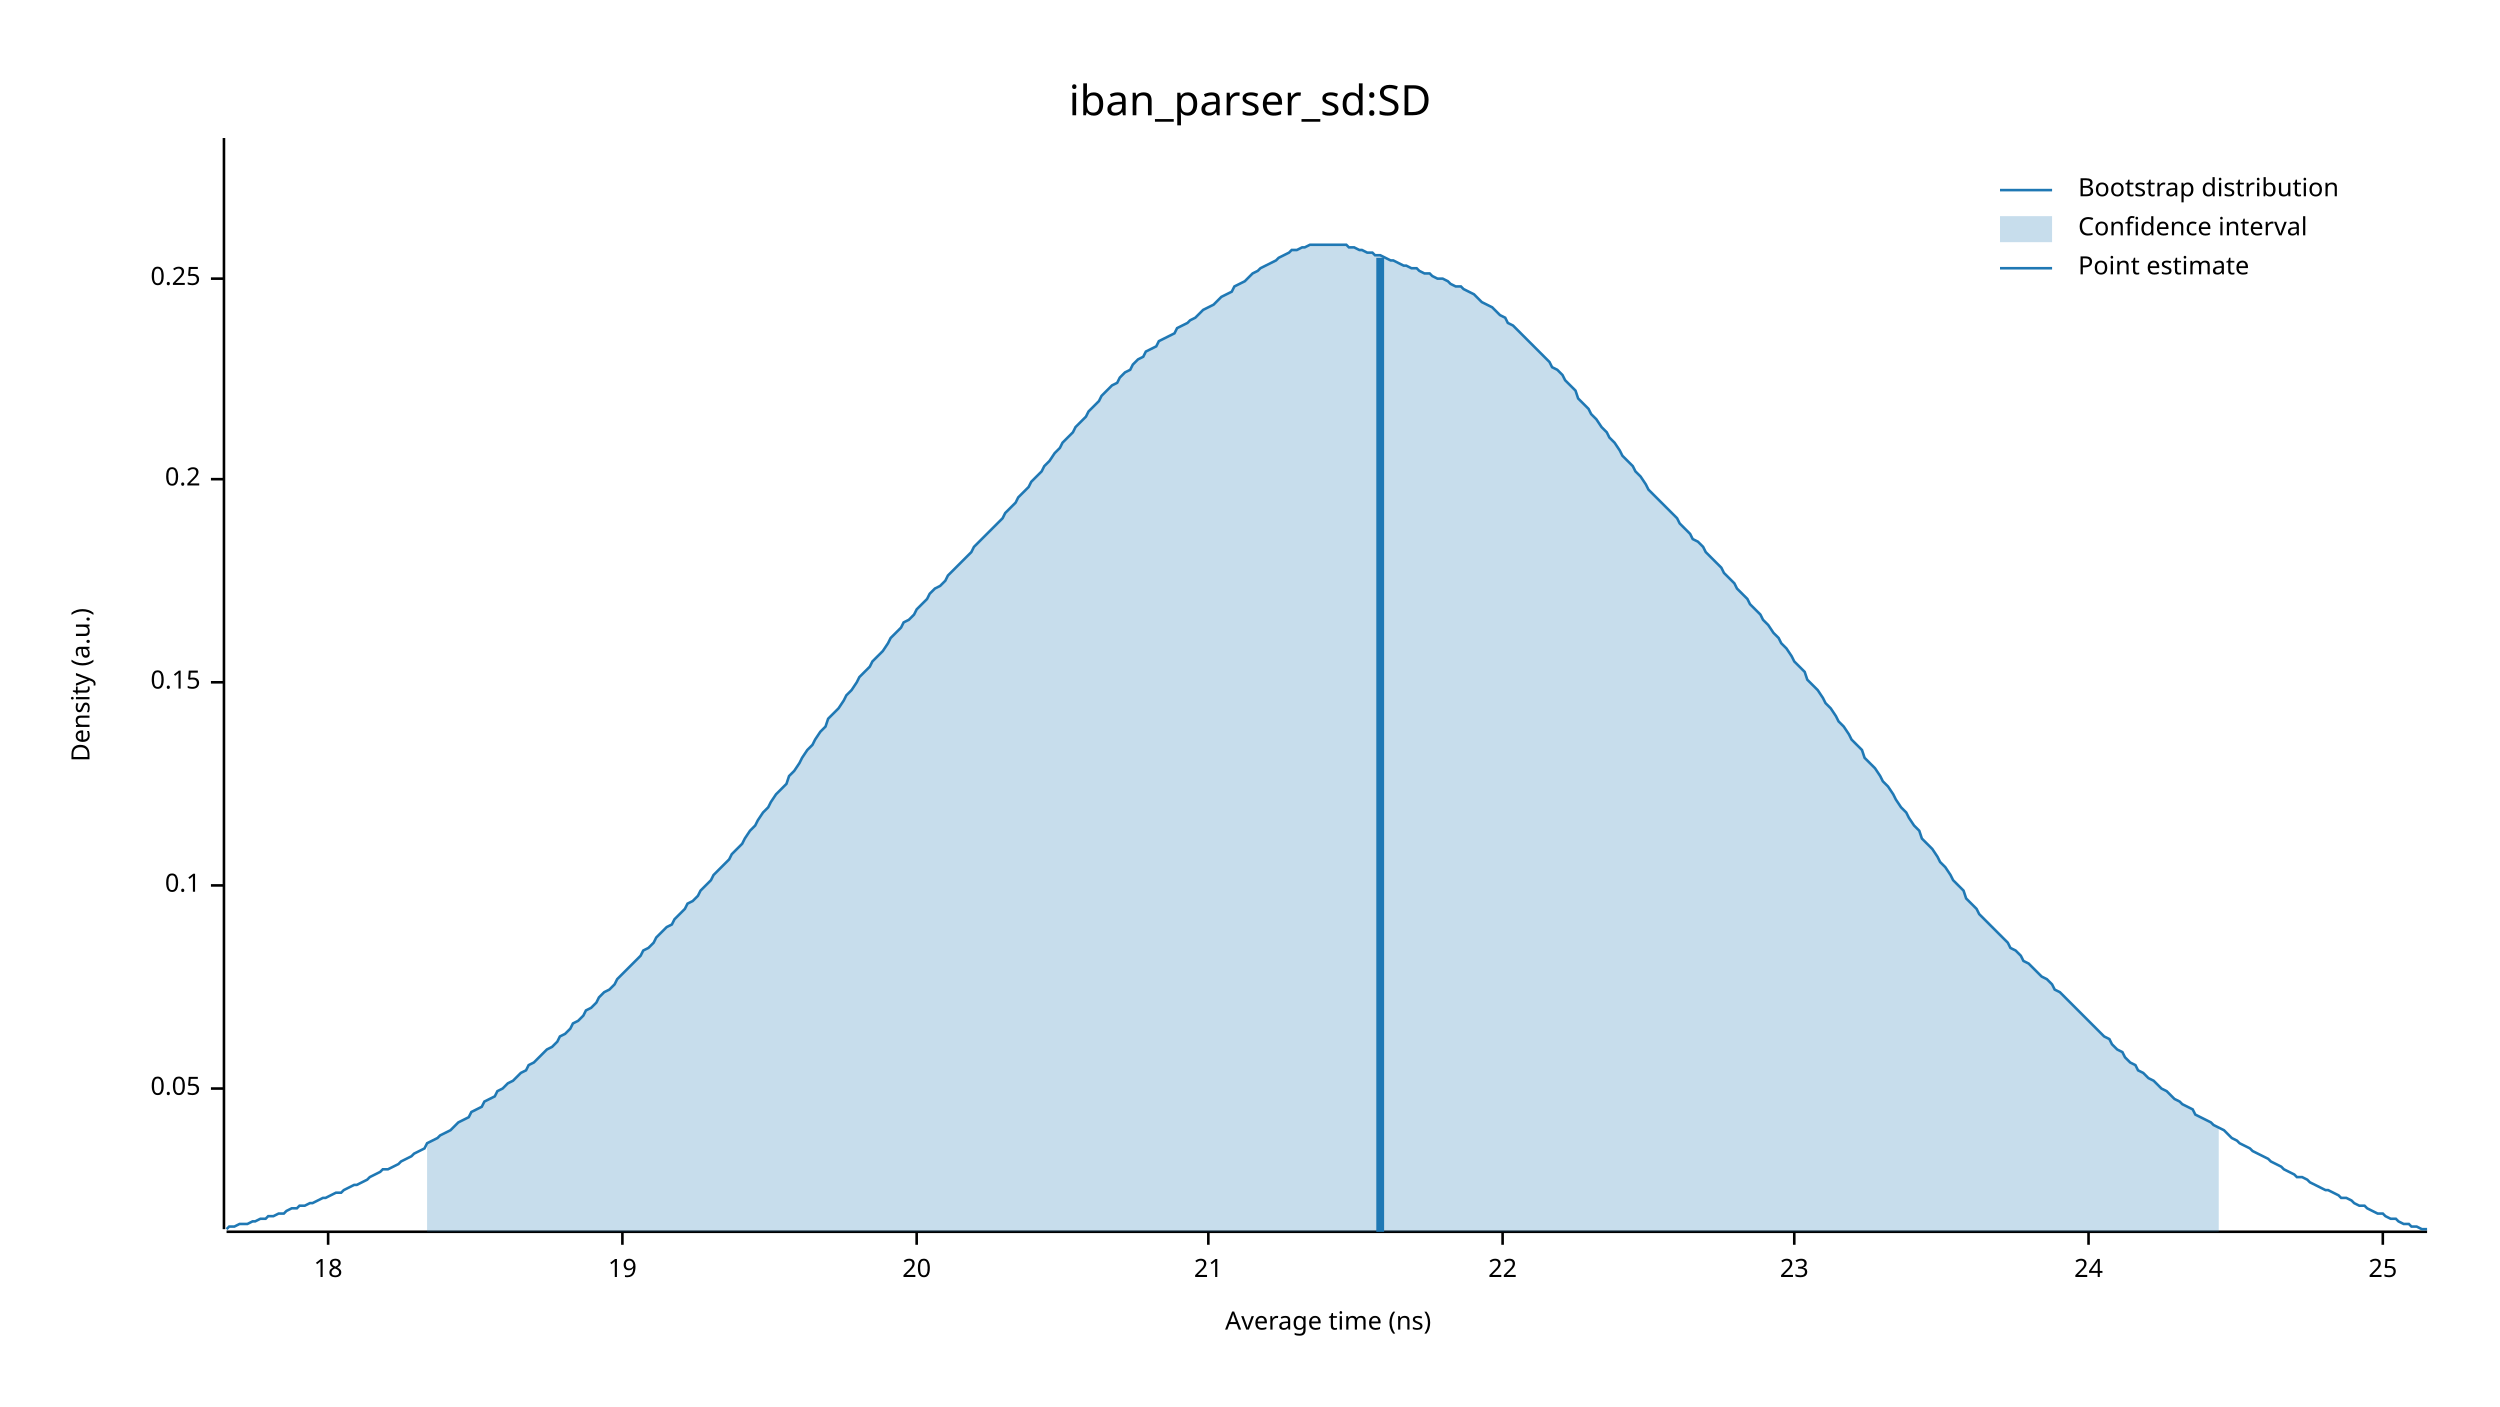
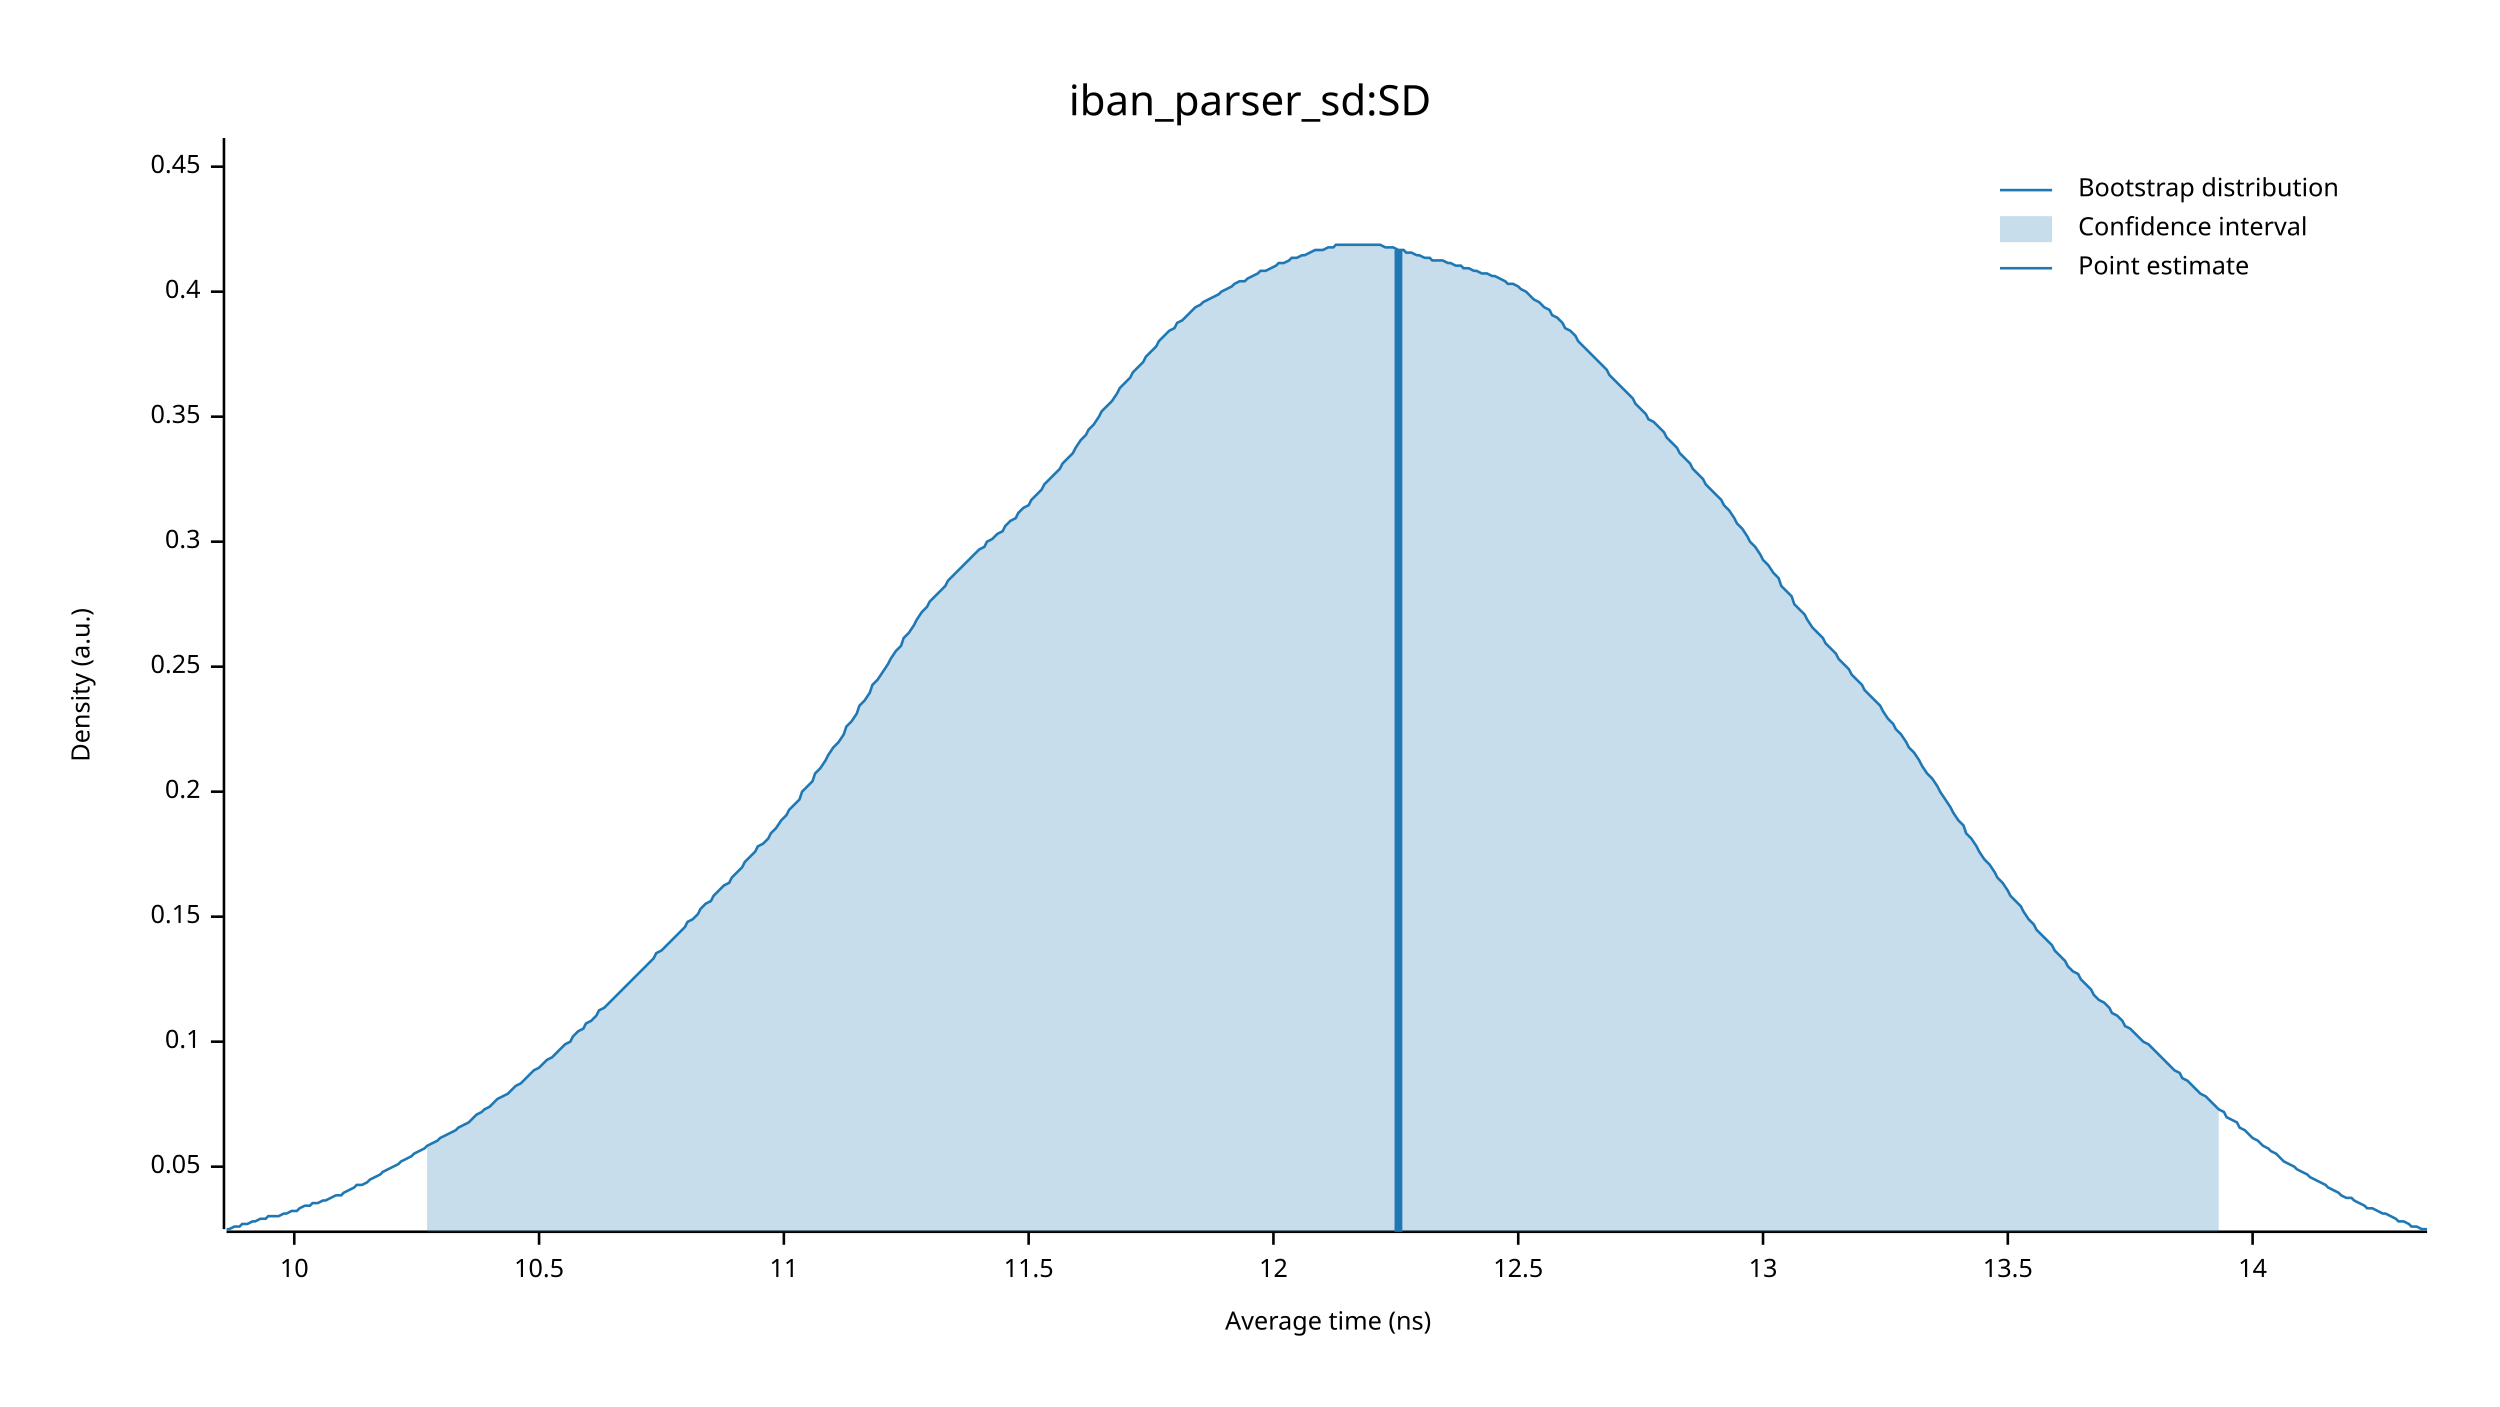
<svg xmlns="http://www.w3.org/2000/svg" width="960" height="540" viewBox="0 0 960 540">
  <text x="480" y="32" dy="0.76em" text-anchor="middle" font-family="sans-serif" font-size="16.129" opacity="1" fill="#000000">
iban_parser_sd:SD
</text>
  <text x="27" y="263" dy="0.76em" text-anchor="middle" font-family="sans-serif" font-size="9.677" opacity="1" fill="#000000" transform="rotate(270, 27, 263)">
Density (a.u.)
</text>
  <text x="510" y="513" dy="-0.5ex" text-anchor="middle" font-family="sans-serif" font-size="9.677" opacity="1" fill="#000000">
Average time (ns)
</text>
  <polyline fill="none" opacity="1" stroke="#000000" stroke-width="1" points="86,53 86,472 " />
-   <text x="77" y="418" dy="0.5ex" text-anchor="end" font-family="sans-serif" font-size="9.677" opacity="1" fill="#000000">
+   <text x="77" y="448" dy="0.5ex" text-anchor="end" font-family="sans-serif" font-size="9.677" opacity="1" fill="#000000">
0.05
</text>
-   <polyline fill="none" opacity="1" stroke="#000000" stroke-width="1" points="81,418 86,418 " />
-   <text x="77" y="340" dy="0.5ex" text-anchor="end" font-family="sans-serif" font-size="9.677" opacity="1" fill="#000000">
+   <polyline fill="none" opacity="1" stroke="#000000" stroke-width="1" points="81,448 86,448 " />
+   <text x="77" y="400" dy="0.5ex" text-anchor="end" font-family="sans-serif" font-size="9.677" opacity="1" fill="#000000">
0.1
</text>
-   <polyline fill="none" opacity="1" stroke="#000000" stroke-width="1" points="81,340 86,340 " />
-   <text x="77" y="262" dy="0.5ex" text-anchor="end" font-family="sans-serif" font-size="9.677" opacity="1" fill="#000000">
+   <polyline fill="none" opacity="1" stroke="#000000" stroke-width="1" points="81,400 86,400 " />
+   <text x="77" y="352" dy="0.5ex" text-anchor="end" font-family="sans-serif" font-size="9.677" opacity="1" fill="#000000">
0.15
</text>
-   <polyline fill="none" opacity="1" stroke="#000000" stroke-width="1" points="81,262 86,262 " />
-   <text x="77" y="184" dy="0.5ex" text-anchor="end" font-family="sans-serif" font-size="9.677" opacity="1" fill="#000000">
+   <polyline fill="none" opacity="1" stroke="#000000" stroke-width="1" points="81,352 86,352 " />
+   <text x="77" y="304" dy="0.5ex" text-anchor="end" font-family="sans-serif" font-size="9.677" opacity="1" fill="#000000">
0.2
</text>
-   <polyline fill="none" opacity="1" stroke="#000000" stroke-width="1" points="81,184 86,184 " />
-   <text x="77" y="107" dy="0.5ex" text-anchor="end" font-family="sans-serif" font-size="9.677" opacity="1" fill="#000000">
+   <polyline fill="none" opacity="1" stroke="#000000" stroke-width="1" points="81,304 86,304 " />
+   <text x="77" y="256" dy="0.5ex" text-anchor="end" font-family="sans-serif" font-size="9.677" opacity="1" fill="#000000">
0.25
</text>
-   <polyline fill="none" opacity="1" stroke="#000000" stroke-width="1" points="81,107 86,107 " />
+   <polyline fill="none" opacity="1" stroke="#000000" stroke-width="1" points="81,256 86,256 " />
+   <text x="77" y="208" dy="0.5ex" text-anchor="end" font-family="sans-serif" font-size="9.677" opacity="1" fill="#000000">
+ 0.3
+ </text>
+   <polyline fill="none" opacity="1" stroke="#000000" stroke-width="1" points="81,208 86,208 " />
+   <text x="77" y="160" dy="0.5ex" text-anchor="end" font-family="sans-serif" font-size="9.677" opacity="1" fill="#000000">
+ 0.35
+ </text>
+   <polyline fill="none" opacity="1" stroke="#000000" stroke-width="1" points="81,160 86,160 " />
+   <text x="77" y="112" dy="0.5ex" text-anchor="end" font-family="sans-serif" font-size="9.677" opacity="1" fill="#000000">
+ 0.4
+ </text>
+   <polyline fill="none" opacity="1" stroke="#000000" stroke-width="1" points="81,112 86,112 " />
+   <text x="77" y="64" dy="0.5ex" text-anchor="end" font-family="sans-serif" font-size="9.677" opacity="1" fill="#000000">
+ 0.45
+ </text>
+   <polyline fill="none" opacity="1" stroke="#000000" stroke-width="1" points="81,64 86,64 " />
  <polyline fill="none" opacity="1" stroke="#000000" stroke-width="1" points="87,473 932,473 " />
-   <text x="126" y="483" dy="0.76em" text-anchor="middle" font-family="sans-serif" font-size="9.677" opacity="1" fill="#000000">
- 18
+   <text x="113" y="483" dy="0.76em" text-anchor="middle" font-family="sans-serif" font-size="9.677" opacity="1" fill="#000000">
+ 10
</text>
-   <polyline fill="none" opacity="1" stroke="#000000" stroke-width="1" points="126,473 126,478 " />
-   <text x="239" y="483" dy="0.76em" text-anchor="middle" font-family="sans-serif" font-size="9.677" opacity="1" fill="#000000">
- 19
+   <polyline fill="none" opacity="1" stroke="#000000" stroke-width="1" points="113,473 113,478 " />
+   <text x="207" y="483" dy="0.76em" text-anchor="middle" font-family="sans-serif" font-size="9.677" opacity="1" fill="#000000">
+ 10.5
</text>
-   <polyline fill="none" opacity="1" stroke="#000000" stroke-width="1" points="239,473 239,478 " />
-   <text x="352" y="483" dy="0.76em" text-anchor="middle" font-family="sans-serif" font-size="9.677" opacity="1" fill="#000000">
- 20
+   <polyline fill="none" opacity="1" stroke="#000000" stroke-width="1" points="207,473 207,478 " />
+   <text x="301" y="483" dy="0.76em" text-anchor="middle" font-family="sans-serif" font-size="9.677" opacity="1" fill="#000000">
+ 11
</text>
-   <polyline fill="none" opacity="1" stroke="#000000" stroke-width="1" points="352,473 352,478 " />
-   <text x="464" y="483" dy="0.76em" text-anchor="middle" font-family="sans-serif" font-size="9.677" opacity="1" fill="#000000">
- 21
+   <polyline fill="none" opacity="1" stroke="#000000" stroke-width="1" points="301,473 301,478 " />
+   <text x="395" y="483" dy="0.76em" text-anchor="middle" font-family="sans-serif" font-size="9.677" opacity="1" fill="#000000">
+ 11.5
</text>
-   <polyline fill="none" opacity="1" stroke="#000000" stroke-width="1" points="464,473 464,478 " />
-   <text x="577" y="483" dy="0.76em" text-anchor="middle" font-family="sans-serif" font-size="9.677" opacity="1" fill="#000000">
- 22
+   <polyline fill="none" opacity="1" stroke="#000000" stroke-width="1" points="395,473 395,478 " />
+   <text x="489" y="483" dy="0.76em" text-anchor="middle" font-family="sans-serif" font-size="9.677" opacity="1" fill="#000000">
+ 12
</text>
-   <polyline fill="none" opacity="1" stroke="#000000" stroke-width="1" points="577,473 577,478 " />
-   <text x="689" y="483" dy="0.76em" text-anchor="middle" font-family="sans-serif" font-size="9.677" opacity="1" fill="#000000">
- 23
+   <polyline fill="none" opacity="1" stroke="#000000" stroke-width="1" points="489,473 489,478 " />
+   <text x="583" y="483" dy="0.76em" text-anchor="middle" font-family="sans-serif" font-size="9.677" opacity="1" fill="#000000">
+ 12.5
</text>
-   <polyline fill="none" opacity="1" stroke="#000000" stroke-width="1" points="689,473 689,478 " />
-   <text x="802" y="483" dy="0.76em" text-anchor="middle" font-family="sans-serif" font-size="9.677" opacity="1" fill="#000000">
- 24
+   <polyline fill="none" opacity="1" stroke="#000000" stroke-width="1" points="583,473 583,478 " />
+   <text x="677" y="483" dy="0.76em" text-anchor="middle" font-family="sans-serif" font-size="9.677" opacity="1" fill="#000000">
+ 13
</text>
-   <polyline fill="none" opacity="1" stroke="#000000" stroke-width="1" points="802,473 802,478 " />
-   <text x="915" y="483" dy="0.76em" text-anchor="middle" font-family="sans-serif" font-size="9.677" opacity="1" fill="#000000">
- 25
+   <polyline fill="none" opacity="1" stroke="#000000" stroke-width="1" points="677,473 677,478 " />
+   <text x="771" y="483" dy="0.76em" text-anchor="middle" font-family="sans-serif" font-size="9.677" opacity="1" fill="#000000">
+ 13.5
</text>
-   <polyline fill="none" opacity="1" stroke="#000000" stroke-width="1" points="915,473 915,478 " />
-   <polyline fill="none" opacity="1" stroke="#1F78B4" stroke-width="1" points="87,472 88,471 90,471 92,470 93,470 95,470 97,469 98,469 100,468 102,468 103,467 105,467 107,466 109,466 110,465 112,464 114,464 115,463 117,463 119,462 120,462 122,461 124,460 125,460 127,459 129,458 131,458 132,457 134,456 136,455 137,455 139,454 141,453 142,452 144,451 146,450 147,449 149,449 151,448 153,447 154,446 156,445 158,444 159,443 161,442 163,441 164,439 166,438 168,437 169,436 171,435 173,434 175,432 176,431 178,430 180,429 181,427 183,426 185,425 186,423 188,422 190,421 191,419 193,418 195,416 197,415 198,414 200,412 202,411 203,409 205,408 207,406 208,405 210,403 212,402 214,400 215,398 217,397 219,395 220,393 222,392 224,390 225,388 227,387 229,385 230,383 232,381 234,380 236,378 237,376 239,374 241,372 242,371 244,369 246,367 247,365 249,364 251,362 252,360 254,358 256,356 258,355 259,353 261,351 263,349 264,347 266,346 268,344 269,342 271,340 273,338 274,336 276,334 278,332 280,330 281,328 283,326 285,324 286,322 288,319 290,317 291,315 293,312 295,310 296,308 298,305 300,303 302,301 303,298 305,296 307,293 308,291 310,288 312,286 313,284 315,281 317,279 318,276 320,274 322,272 324,269 325,267 327,265 329,262 330,260 332,258 334,256 335,254 337,252 339,250 341,247 342,245 344,243 346,241 347,239 349,238 351,236 352,234 354,232 356,230 357,228 359,226 361,225 363,223 364,221 366,219 368,217 369,216 371,214 373,212 374,210 376,208 378,206 379,205 381,203 383,201 385,199 386,197 388,195 390,193 391,191 393,189 395,187 396,185 398,183 400,181 401,179 403,177 405,174 407,172 408,170 410,168 412,166 413,164 415,162 417,160 418,158 420,156 422,154 423,152 425,150 427,148 429,147 430,145 432,143 434,142 435,140 437,138 439,137 440,135 442,134 444,133 445,131 447,130 449,129 451,128 452,126 454,125 456,124 457,123 459,122 461,120 462,119 464,118 466,117 468,115 469,114 471,113 473,112 474,110 476,109 478,108 479,107 481,105 483,104 484,103 486,102 488,101 490,100 491,99 493,98 495,97 496,96 498,96 500,95 501,95 503,94 505,94 506,94 508,94 510,94 512,94 513,94 515,94 517,94 518,95 520,95 522,96 523,96 525,97 527,97 528,98 530,98 532,99 534,100 535,100 537,101 539,102 540,102 542,103 544,103 545,104 547,105 549,105 550,106 552,107 554,107 556,108 557,109 559,110 561,110 562,111 564,112 566,113 567,114 569,116 571,117 573,118 574,119 576,121 578,122 579,124 581,125 583,127 584,128 586,130 588,132 589,133 591,135 593,137 595,139 596,141 598,142 600,144 601,146 603,148 605,150 606,153 608,155 610,157 611,159 613,161 615,164 617,166 618,168 620,170 622,173 623,175 625,177 627,179 628,181 630,183 632,186 633,188 635,190 637,192 639,194 640,195 642,197 644,199 645,201 647,203 649,205 650,207 652,208 654,210 655,212 657,214 659,216 661,218 662,220 664,222 666,224 667,226 669,228 671,230 672,232 674,234 676,236 677,238 679,240 681,243 683,245 684,247 686,249 688,252 689,254 691,256 693,258 694,261 696,263 698,265 700,268 701,270 703,272 705,275 706,277 708,279 710,282 711,284 713,286 715,288 716,291 718,293 720,295 722,298 723,300 725,302 727,305 728,307 730,310 732,312 733,314 735,317 737,319 738,322 740,324 742,326 744,329 745,331 747,333 749,336 750,338 752,340 754,342 755,345 757,347 759,349 760,351 762,353 764,355 766,357 767,358 769,360 771,362 772,364 774,365 776,367 777,369 779,370 781,372 782,373 784,375 786,376 788,378 789,380 791,381 793,383 794,384 796,386 798,388 799,389 801,391 803,393 804,394 806,396 808,398 810,399 811,401 813,403 815,404 816,406 818,408 820,409 821,411 823,412 825,414 827,415 828,416 830,418 832,419 833,420 835,422 837,423 838,424 840,425 842,426 843,428 845,429 847,430 849,431 850,432 852,433 854,434 855,435 857,437 859,438 860,439 862,440 864,441 865,442 867,443 869,444 871,445 872,446 874,447 876,448 877,449 879,450 881,451 882,452 884,452 886,453 887,454 889,455 891,456 893,457 894,457 896,458 898,459 899,460 901,460 903,461 904,462 906,463 908,463 909,464 911,465 913,466 915,466 916,467 918,468 920,468 921,469 923,470 925,470 926,471 928,471 930,472 932,472 " />
-   <polygon opacity="0.25" fill="#1F78B4" points="164,439 166,438 168,437 169,436 171,435 173,434 175,432 176,431 178,430 180,429 181,427 183,426 185,425 186,423 188,422 190,421 191,419 193,418 195,416 197,415 198,414 200,412 202,411 203,409 205,408 207,406 208,405 210,403 212,402 214,400 215,398 217,397 219,395 220,393 222,392 224,390 225,388 227,387 229,385 230,383 232,381 234,380 236,378 237,376 239,374 241,372 242,371 244,369 246,367 247,365 249,364 251,362 252,360 254,358 256,356 258,355 259,353 261,351 263,349 264,347 266,346 268,344 269,342 271,340 273,338 274,336 276,334 278,332 280,330 281,328 283,326 285,324 286,322 288,319 290,317 291,315 293,312 295,310 296,308 298,305 300,303 302,301 303,298 305,296 307,293 308,291 310,288 312,286 313,284 315,281 317,279 318,276 320,274 322,272 324,269 325,267 327,265 329,262 330,260 332,258 334,256 335,254 337,252 339,250 341,247 342,245 344,243 346,241 347,239 349,238 351,236 352,234 354,232 356,230 357,228 359,226 361,225 363,223 364,221 366,219 368,217 369,216 371,214 373,212 374,210 376,208 378,206 379,205 381,203 383,201 385,199 386,197 388,195 390,193 391,191 393,189 395,187 396,185 398,183 400,181 401,179 403,177 405,174 407,172 408,170 410,168 412,166 413,164 415,162 417,160 418,158 420,156 422,154 423,152 425,150 427,148 429,147 430,145 432,143 434,142 435,140 437,138 439,137 440,135 442,134 444,133 445,131 447,130 449,129 451,128 452,126 454,125 456,124 457,123 459,122 461,120 462,119 464,118 466,117 468,115 469,114 471,113 473,112 474,110 476,109 478,108 479,107 481,105 483,104 484,103 486,102 488,101 490,100 491,99 493,98 495,97 496,96 498,96 500,95 501,95 503,94 505,94 506,94 508,94 510,94 512,94 513,94 515,94 517,94 518,95 520,95 522,96 523,96 525,97 527,97 528,98 530,98 532,99 534,100 535,100 537,101 539,102 540,102 542,103 544,103 545,104 547,105 549,105 550,106 552,107 554,107 556,108 557,109 559,110 561,110 562,111 564,112 566,113 567,114 569,116 571,117 573,118 574,119 576,121 578,122 579,124 581,125 583,127 584,128 586,130 588,132 589,133 591,135 593,137 595,139 596,141 598,142 600,144 601,146 603,148 605,150 606,153 608,155 610,157 611,159 613,161 615,164 617,166 618,168 620,170 622,173 623,175 625,177 627,179 628,181 630,183 632,186 633,188 635,190 637,192 639,194 640,195 642,197 644,199 645,201 647,203 649,205 650,207 652,208 654,210 655,212 657,214 659,216 661,218 662,220 664,222 666,224 667,226 669,228 671,230 672,232 674,234 676,236 677,238 679,240 681,243 683,245 684,247 686,249 688,252 689,254 691,256 693,258 694,261 696,263 698,265 700,268 701,270 703,272 705,275 706,277 708,279 710,282 711,284 713,286 715,288 716,291 718,293 720,295 722,298 723,300 725,302 727,305 728,307 730,310 732,312 733,314 735,317 737,319 738,322 740,324 742,326 744,329 745,331 747,333 749,336 750,338 752,340 754,342 755,345 757,347 759,349 760,351 762,353 764,355 766,357 767,358 769,360 771,362 772,364 774,365 776,367 777,369 779,370 781,372 782,373 784,375 786,376 788,378 789,380 791,381 793,383 794,384 796,386 798,388 799,389 801,391 803,393 804,394 806,396 808,398 810,399 811,401 813,403 815,404 816,406 818,408 820,409 821,411 823,412 825,414 827,415 828,416 830,418 832,419 833,420 835,422 837,423 838,424 840,425 842,426 843,428 845,429 847,430 849,431 850,432 852,433 852,473 164,473 " />
-   <polyline fill="none" opacity="1" stroke="#1F78B4" stroke-width="3" points="530,473 530,99 " />
+   <polyline fill="none" opacity="1" stroke="#000000" stroke-width="1" points="771,473 771,478 " />
+   <text x="865" y="483" dy="0.76em" text-anchor="middle" font-family="sans-serif" font-size="9.677" opacity="1" fill="#000000">
+ 14
+ </text>
+   <polyline fill="none" opacity="1" stroke="#000000" stroke-width="1" points="865,473 865,478 " />
+   <polyline fill="none" opacity="1" stroke="#1F78B4" stroke-width="1" points="87,472 88,472 90,471 92,471 93,470 95,470 97,469 98,469 100,468 102,468 103,467 105,467 107,467 109,466 110,466 112,465 114,465 115,464 117,463 119,463 120,462 122,462 124,461 125,461 127,460 129,459 131,459 132,458 134,457 136,456 137,455 139,455 141,454 142,453 144,452 146,451 147,450 149,449 151,448 153,447 154,446 156,445 158,444 159,443 161,442 163,441 164,440 166,439 168,438 169,437 171,436 173,435 175,434 176,433 178,432 180,431 181,430 183,428 185,427 186,426 188,425 190,423 191,422 193,421 195,420 197,418 198,417 200,416 202,414 203,413 205,411 207,410 208,409 210,407 212,406 214,404 215,403 217,401 219,400 220,398 222,396 224,395 225,393 227,392 229,390 230,388 232,387 234,385 236,383 237,382 239,380 241,378 242,377 244,375 246,373 247,372 249,370 251,368 252,366 254,365 256,363 258,361 259,360 261,358 263,356 264,354 266,353 268,351 269,349 271,347 273,346 274,344 276,342 278,340 280,339 281,337 283,335 285,333 286,331 288,329 290,327 291,325 293,324 295,322 296,320 298,318 300,315 302,313 303,311 305,309 307,307 308,304 310,302 312,300 313,297 315,295 317,292 318,290 320,287 322,285 324,282 325,279 327,277 329,274 330,271 332,269 334,266 335,263 337,261 339,258 341,255 342,253 344,250 346,248 347,245 349,243 351,240 352,238 354,235 356,233 357,231 359,229 361,227 363,225 364,223 366,221 368,219 369,218 371,216 373,214 374,213 376,211 378,210 379,208 381,207 383,205 385,204 386,202 388,200 390,199 391,197 393,195 395,194 396,192 398,190 400,188 401,186 403,184 405,182 407,180 408,178 410,176 412,174 413,172 415,169 417,167 418,165 420,163 422,160 423,158 425,156 427,154 429,151 430,149 432,147 434,145 435,143 437,141 439,139 440,137 442,135 444,133 445,131 447,129 449,127 451,126 452,124 454,123 456,121 457,120 459,118 461,117 462,116 464,115 466,114 468,113 469,112 471,111 473,110 474,109 476,108 478,108 479,107 481,106 483,105 484,104 486,104 488,103 490,102 491,101 493,101 495,100 496,99 498,99 500,98 501,98 503,97 505,96 506,96 508,96 510,95 512,95 513,94 515,94 517,94 518,94 520,94 522,94 523,94 525,94 527,94 528,94 530,94 532,95 534,95 535,95 537,96 539,96 540,97 542,97 544,98 545,98 547,99 549,99 550,100 552,100 554,100 556,101 557,101 559,102 561,102 562,103 564,103 566,104 567,104 569,105 571,105 573,106 574,106 576,107 578,108 579,109 581,109 583,110 584,111 586,112 588,114 589,115 591,116 593,118 595,119 596,121 598,122 600,124 601,126 603,127 605,129 606,131 608,133 610,135 611,136 613,138 615,140 617,142 618,144 620,146 622,148 623,149 625,151 627,153 628,155 630,157 632,159 633,161 635,162 637,164 639,166 640,168 642,170 644,172 645,174 647,176 649,178 650,180 652,182 654,184 655,186 657,188 659,190 661,192 662,194 664,196 666,199 667,201 669,203 671,206 672,208 674,210 676,213 677,215 679,217 681,220 683,222 684,225 686,227 688,229 689,232 691,234 693,236 694,238 696,241 698,243 700,245 701,247 703,249 705,251 706,253 708,255 710,257 711,259 713,261 715,263 716,265 718,267 720,269 722,271 723,273 725,276 727,278 728,280 730,282 732,285 733,287 735,289 737,292 738,294 740,297 742,299 744,302 745,304 747,307 749,310 750,312 752,315 754,317 755,320 757,322 759,325 760,327 762,330 764,332 766,335 767,337 769,339 771,342 772,344 774,346 776,348 777,350 779,353 781,355 782,357 784,359 786,361 788,363 789,365 791,367 793,369 794,371 796,373 798,374 799,376 801,378 803,380 804,382 806,384 808,385 810,387 811,389 813,390 815,392 816,394 818,395 820,397 821,398 823,400 825,401 827,403 828,404 830,406 832,408 833,409 835,411 837,412 838,414 840,415 842,417 843,418 845,420 847,421 849,423 850,424 852,426 854,427 855,429 857,430 859,431 860,433 862,434 864,436 865,437 867,438 869,440 871,441 872,442 874,443 876,445 877,446 879,447 881,448 882,449 884,450 886,451 887,452 889,453 891,454 893,455 894,456 896,457 898,458 899,459 901,460 903,460 904,461 906,462 908,463 909,464 911,464 913,465 915,466 916,466 918,467 920,468 921,469 923,469 925,470 926,471 928,471 930,472 932,472 " />
+   <polygon opacity="0.25" fill="#1F78B4" points="164,440 166,439 168,438 169,437 171,436 173,435 175,434 176,433 178,432 180,431 181,430 183,428 185,427 186,426 188,425 190,423 191,422 193,421 195,420 197,418 198,417 200,416 202,414 203,413 205,411 207,410 208,409 210,407 212,406 214,404 215,403 217,401 219,400 220,398 222,396 224,395 225,393 227,392 229,390 230,388 232,387 234,385 236,383 237,382 239,380 241,378 242,377 244,375 246,373 247,372 249,370 251,368 252,366 254,365 256,363 258,361 259,360 261,358 263,356 264,354 266,353 268,351 269,349 271,347 273,346 274,344 276,342 278,340 280,339 281,337 283,335 285,333 286,331 288,329 290,327 291,325 293,324 295,322 296,320 298,318 300,315 302,313 303,311 305,309 307,307 308,304 310,302 312,300 313,297 315,295 317,292 318,290 320,287 322,285 324,282 325,279 327,277 329,274 330,271 332,269 334,266 335,263 337,261 339,258 341,255 342,253 344,250 346,248 347,245 349,243 351,240 352,238 354,235 356,233 357,231 359,229 361,227 363,225 364,223 366,221 368,219 369,218 371,216 373,214 374,213 376,211 378,210 379,208 381,207 383,205 385,204 386,202 388,200 390,199 391,197 393,195 395,194 396,192 398,190 400,188 401,186 403,184 405,182 407,180 408,178 410,176 412,174 413,172 415,169 417,167 418,165 420,163 422,160 423,158 425,156 427,154 429,151 430,149 432,147 434,145 435,143 437,141 439,139 440,137 442,135 444,133 445,131 447,129 449,127 451,126 452,124 454,123 456,121 457,120 459,118 461,117 462,116 464,115 466,114 468,113 469,112 471,111 473,110 474,109 476,108 478,108 479,107 481,106 483,105 484,104 486,104 488,103 490,102 491,101 493,101 495,100 496,99 498,99 500,98 501,98 503,97 505,96 506,96 508,96 510,95 512,95 513,94 515,94 517,94 518,94 520,94 522,94 523,94 525,94 527,94 528,94 530,94 532,95 534,95 535,95 537,96 539,96 540,97 542,97 544,98 545,98 547,99 549,99 550,100 552,100 554,100 556,101 557,101 559,102 561,102 562,103 564,103 566,104 567,104 569,105 571,105 573,106 574,106 576,107 578,108 579,109 581,109 583,110 584,111 586,112 588,114 589,115 591,116 593,118 595,119 596,121 598,122 600,124 601,126 603,127 605,129 606,131 608,133 610,135 611,136 613,138 615,140 617,142 618,144 620,146 622,148 623,149 625,151 627,153 628,155 630,157 632,159 633,161 635,162 637,164 639,166 640,168 642,170 644,172 645,174 647,176 649,178 650,180 652,182 654,184 655,186 657,188 659,190 661,192 662,194 664,196 666,199 667,201 669,203 671,206 672,208 674,210 676,213 677,215 679,217 681,220 683,222 684,225 686,227 688,229 689,232 691,234 693,236 694,238 696,241 698,243 700,245 701,247 703,249 705,251 706,253 708,255 710,257 711,259 713,261 715,263 716,265 718,267 720,269 722,271 723,273 725,276 727,278 728,280 730,282 732,285 733,287 735,289 737,292 738,294 740,297 742,299 744,302 745,304 747,307 749,310 750,312 752,315 754,317 755,320 757,322 759,325 760,327 762,330 764,332 766,335 767,337 769,339 771,342 772,344 774,346 776,348 777,350 779,353 781,355 782,357 784,359 786,361 788,363 789,365 791,367 793,369 794,371 796,373 798,374 799,376 801,378 803,380 804,382 806,384 808,385 810,387 811,389 813,390 815,392 816,394 818,395 820,397 821,398 823,400 825,401 827,403 828,404 830,406 832,408 833,409 835,411 837,412 838,414 840,415 842,417 843,418 845,420 847,421 849,423 850,424 852,426 852,473 164,473 " />
+   <polyline fill="none" opacity="1" stroke="#1F78B4" stroke-width="3" points="537,473 537,96 " />
  <text x="798" y="68" dy="0.76em" text-anchor="start" font-family="sans-serif" font-size="9.677" opacity="1" fill="#000000">
Bootstrap distribution
</text>
  <text x="798" y="83" dy="0.76em" text-anchor="start" font-family="sans-serif" font-size="9.677" opacity="1" fill="#000000">
Confidence interval
</text>
  <text x="798" y="98" dy="0.76em" text-anchor="start" font-family="sans-serif" font-size="9.677" opacity="1" fill="#000000">
Point estimate
</text>
  <polyline fill="none" opacity="1" stroke="#1F78B4" stroke-width="1" points="768,73 788,73 " />
  <rect x="768" y="83" width="20" height="10" opacity="0.25" fill="#1F78B4" stroke="none" />
  <polyline fill="none" opacity="1" stroke="#1F78B4" stroke-width="1" points="768,103 788,103 " />
</svg>
